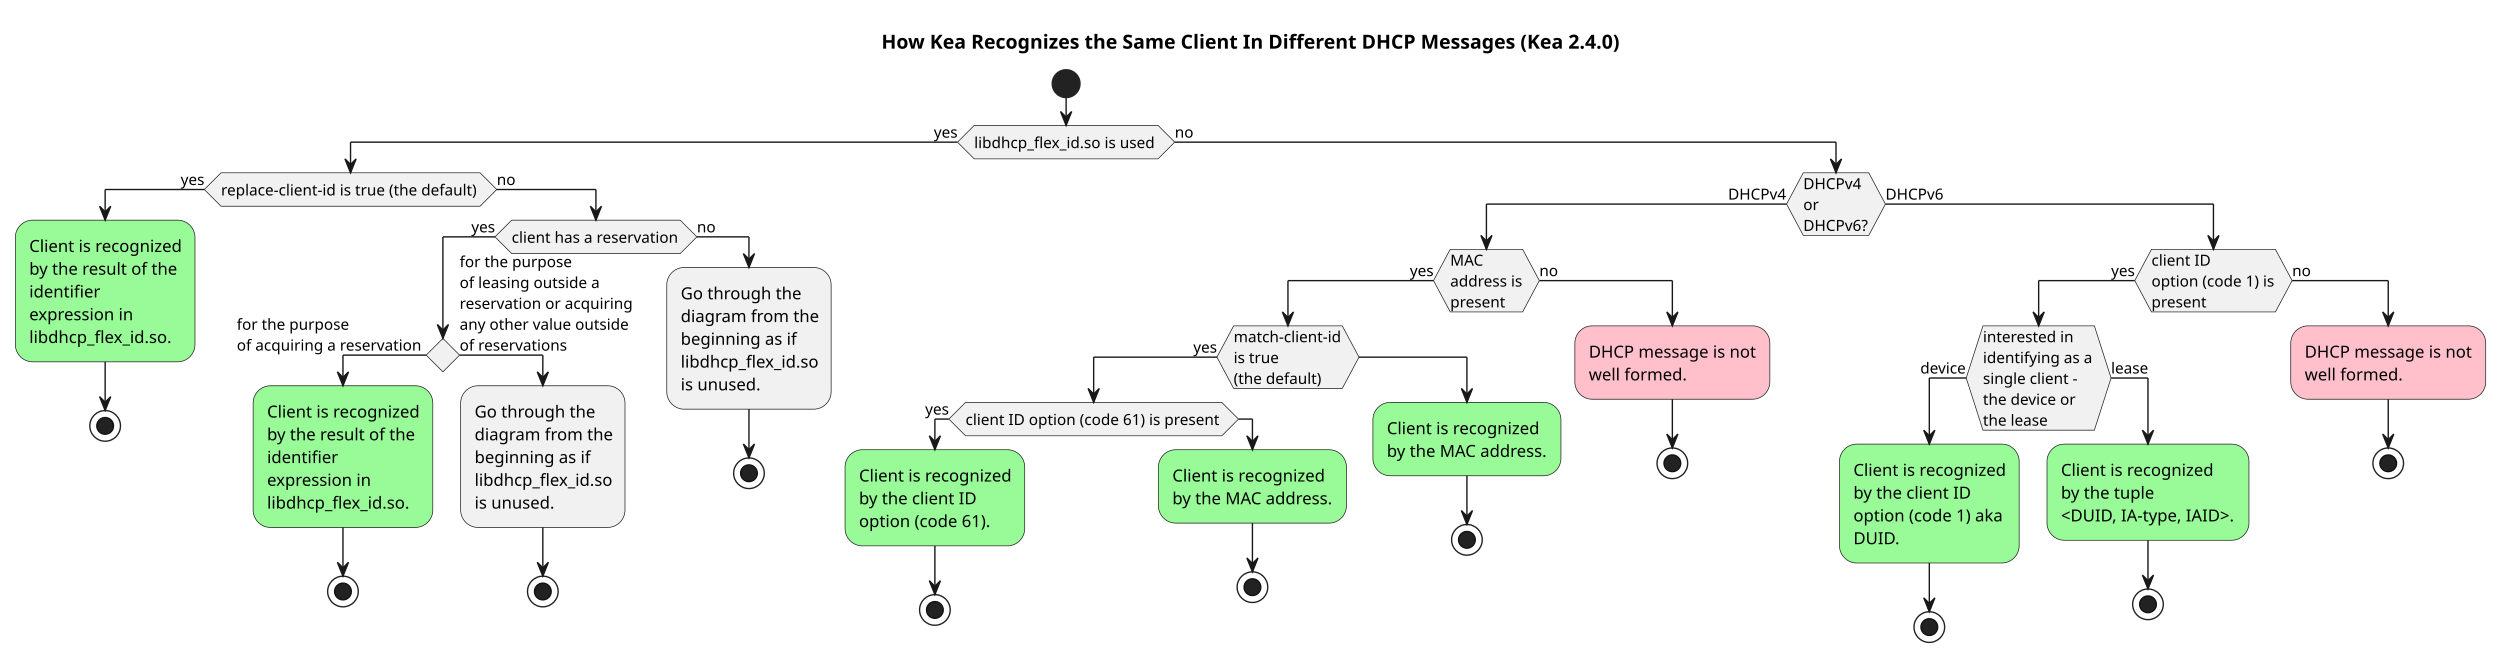
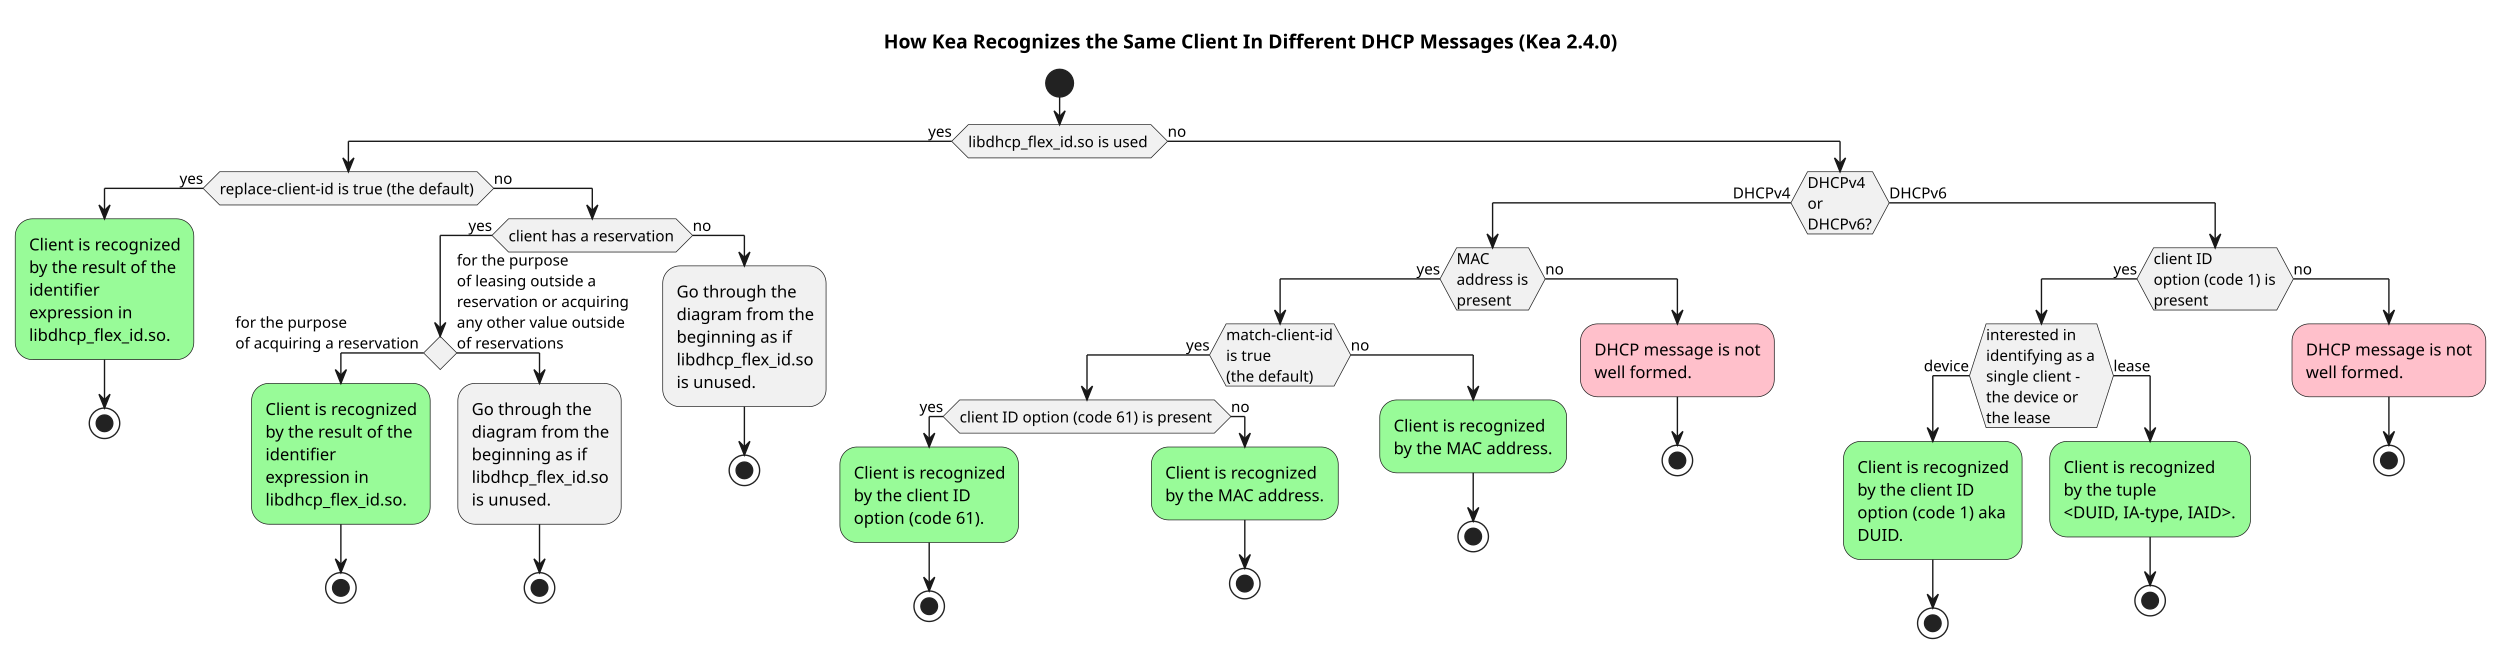
- <svg xmlns="http://www.w3.org/2000/svg" contentStyleType="text/css" height="472px" preserveAspectRatio="none" style="width:1795px;height:472px;background:#FFFFFF;" version="1.1" viewBox="0 0 1795 472" width="1795px" zoomAndPan="magnify">
+ <svg xmlns="http://www.w3.org/2000/svg" contentStyleType="text/css" height="472px" preserveAspectRatio="none" style="width:1806px;height:472px;background:#FFFFFF;" version="1.1" viewBox="0 0 1806 472" width="1806px" zoomAndPan="magnify">
  <defs />
  <g>
-     <text fill="#000000" font-family="sans-serif" font-size="14" font-weight="bold" lengthAdjust="spacing" textLength="527" x="632.875" y="34.966">How Kea Recognizes the Same Client In Different DHCP Messages (Kea 2.4.0)</text>
+     <text fill="#000000" font-family="sans-serif" font-size="14" font-weight="bold" lengthAdjust="spacing" textLength="527" x="638.375" y="34.966">How Kea Recognizes the Same Client In Different DHCP Messages (Kea 2.4.0)</text>
    <ellipse cx="765.469" cy="60.068" fill="#222222" rx="10" ry="10" style="stroke:#222222;stroke-width:1.0;" />
    <polygon fill="#F1F1F1" points="699.469,90.068,831.469,90.068,843.469,102.068,831.469,114.068,699.469,114.068,687.469,102.068,699.469,90.068" style="stroke:#181818;stroke-width:0.5;" />
    <text fill="#000000" font-family="sans-serif" font-size="11" lengthAdjust="spacing" textLength="132" x="699.469" y="106.336">libdhcp_flex_id.so is used</text>
    <text fill="#000000" font-family="sans-serif" font-size="11" lengthAdjust="spacing" textLength="17" x="670.469" y="98.845">yes</text>
    <text fill="#000000" font-family="sans-serif" font-size="11" lengthAdjust="spacing" textLength="14" x="843.469" y="98.845">no</text>
    <polygon fill="#F1F1F1" points="158.688,124.068,344.688,124.068,356.688,136.068,344.688,148.068,158.688,148.068,146.688,136.068,158.688,124.068" style="stroke:#181818;stroke-width:0.5;" />
    <text fill="#000000" font-family="sans-serif" font-size="11" lengthAdjust="spacing" textLength="186" x="158.688" y="140.336">replace-client-id is true (the default)</text>
    <text fill="#000000" font-family="sans-serif" font-size="11" lengthAdjust="spacing" textLength="17" x="129.688" y="132.845">yes</text>
    <text fill="#000000" font-family="sans-serif" font-size="11" lengthAdjust="spacing" textLength="14" x="356.688" y="132.845">no</text>
    <rect fill="#98FB98" height="101.721" rx="12.5" ry="12.5" style="stroke:#181818;stroke-width:0.5;" width="129" x="11" y="158.068" />
    <text fill="#000000" font-family="sans-serif" font-size="12" lengthAdjust="spacing" textLength="109" x="21" y="180.896">Client is recognized</text>
    <text fill="#000000" font-family="sans-serif" font-size="12" lengthAdjust="spacing" textLength="104" x="21" y="197.24">by the result of the</text>
    <text fill="#000000" font-family="sans-serif" font-size="12" lengthAdjust="spacing" textLength="50" x="21" y="213.584">identifier</text>
    <text fill="#000000" font-family="sans-serif" font-size="12" lengthAdjust="spacing" textLength="74" x="21" y="229.928">expression in</text>
    <text fill="#000000" font-family="sans-serif" font-size="12" lengthAdjust="spacing" textLength="99" x="21" y="246.273">libdhcp_flex_id.so.</text>
    <ellipse cx="75.5" cy="305.788" fill="none" rx="11" ry="11" style="stroke:#222222;stroke-width:1.0;" />
-     <ellipse cx="75.5" cy="305.788" fill="#222222" rx="6" ry="6" style="stroke:#111111;stroke-width:1.0;" />
+     <ellipse cx="75.5" cy="305.788" fill="#222222" rx="6" ry="6" style="stroke:#222222;stroke-width:1.0;" />
    <polygon fill="#F1F1F1" points="367.375,158.068,488.375,158.068,500.375,170.068,488.375,182.068,367.375,182.068,355.375,170.068,367.375,158.068" style="stroke:#181818;stroke-width:0.5;" />
    <text fill="#000000" font-family="sans-serif" font-size="11" lengthAdjust="spacing" textLength="121" x="367.375" y="174.336">client has a reservation</text>
    <text fill="#000000" font-family="sans-serif" font-size="11" lengthAdjust="spacing" textLength="17" x="338.375" y="166.845">yes</text>
    <text fill="#000000" font-family="sans-serif" font-size="11" lengthAdjust="spacing" textLength="14" x="500.375" y="166.845">no</text>
    <polygon fill="#F1F1F1" points="318,242.977,318,242.977,330,254.977,318,266.977,318,266.977,306,254.977,318,242.977" style="stroke:#181818;stroke-width:0.5;" />
    <text fill="#000000" font-family="sans-serif" font-size="11" lengthAdjust="spacing" textLength="83" x="170" y="236.773">for the purpose</text>
    <text fill="#000000" font-family="sans-serif" font-size="11" lengthAdjust="spacing" textLength="136" x="170" y="251.754">of acquiring a reservation</text>
    <text fill="#000000" font-family="sans-serif" font-size="11" lengthAdjust="spacing" textLength="83" x="330" y="191.827">for the purpose</text>
    <text fill="#000000" font-family="sans-serif" font-size="11" lengthAdjust="spacing" textLength="102" x="330" y="206.809">of leasing outside a</text>
    <text fill="#000000" font-family="sans-serif" font-size="11" lengthAdjust="spacing" textLength="128" x="330" y="221.791">reservation or acquiring</text>
    <text fill="#000000" font-family="sans-serif" font-size="11" lengthAdjust="spacing" textLength="124" x="330" y="236.773">any other value outside</text>
    <text fill="#000000" font-family="sans-serif" font-size="11" lengthAdjust="spacing" textLength="79" x="330" y="251.754">of reservations</text>
    <rect fill="#98FB98" height="101.721" rx="12.5" ry="12.5" style="stroke:#181818;stroke-width:0.5;" width="129" x="181.75" y="276.977" />
    <text fill="#000000" font-family="sans-serif" font-size="12" lengthAdjust="spacing" textLength="109" x="191.75" y="299.805">Client is recognized</text>
    <text fill="#000000" font-family="sans-serif" font-size="12" lengthAdjust="spacing" textLength="104" x="191.75" y="316.15">by the result of the</text>
    <text fill="#000000" font-family="sans-serif" font-size="12" lengthAdjust="spacing" textLength="50" x="191.75" y="332.494">identifier</text>
    <text fill="#000000" font-family="sans-serif" font-size="12" lengthAdjust="spacing" textLength="74" x="191.75" y="348.838">expression in</text>
    <text fill="#000000" font-family="sans-serif" font-size="12" lengthAdjust="spacing" textLength="99" x="191.75" y="365.182">libdhcp_flex_id.so.</text>
    <ellipse cx="246.25" cy="424.698" fill="none" rx="11" ry="11" style="stroke:#222222;stroke-width:1.0;" />
-     <ellipse cx="246.25" cy="424.698" fill="#222222" rx="6" ry="6" style="stroke:#111111;stroke-width:1.0;" />
+     <ellipse cx="246.25" cy="424.698" fill="#222222" rx="6" ry="6" style="stroke:#222222;stroke-width:1.0;" />
    <rect fill="#F1F1F1" height="101.721" rx="12.5" ry="12.5" style="stroke:#181818;stroke-width:0.5;" width="118" x="330.75" y="276.977" />
    <text fill="#000000" font-family="sans-serif" font-size="12" lengthAdjust="spacing" textLength="84" x="340.75" y="299.805">Go through the</text>
    <text fill="#000000" font-family="sans-serif" font-size="12" lengthAdjust="spacing" textLength="98" x="340.75" y="316.15">diagram from the</text>
    <text fill="#000000" font-family="sans-serif" font-size="12" lengthAdjust="spacing" textLength="81" x="340.75" y="332.494">beginning as if</text>
    <text fill="#000000" font-family="sans-serif" font-size="12" lengthAdjust="spacing" textLength="96" x="340.75" y="348.838">libdhcp_flex_id.so</text>
    <text fill="#000000" font-family="sans-serif" font-size="12" lengthAdjust="spacing" textLength="56" x="340.75" y="365.182">is unused.</text>
    <ellipse cx="389.75" cy="424.698" fill="none" rx="11" ry="11" style="stroke:#222222;stroke-width:1.0;" />
-     <ellipse cx="389.75" cy="424.698" fill="#222222" rx="6" ry="6" style="stroke:#111111;stroke-width:1.0;" />
+     <ellipse cx="389.75" cy="424.698" fill="#222222" rx="6" ry="6" style="stroke:#222222;stroke-width:1.0;" />
    <rect fill="#F1F1F1" height="101.721" rx="12.5" ry="12.5" style="stroke:#181818;stroke-width:0.5;" width="118" x="478.75" y="192.068" />
    <text fill="#000000" font-family="sans-serif" font-size="12" lengthAdjust="spacing" textLength="84" x="488.75" y="214.896">Go through the</text>
    <text fill="#000000" font-family="sans-serif" font-size="12" lengthAdjust="spacing" textLength="98" x="488.75" y="231.24">diagram from the</text>
    <text fill="#000000" font-family="sans-serif" font-size="12" lengthAdjust="spacing" textLength="81" x="488.75" y="247.584">beginning as if</text>
    <text fill="#000000" font-family="sans-serif" font-size="12" lengthAdjust="spacing" textLength="96" x="488.75" y="263.928">libdhcp_flex_id.so</text>
    <text fill="#000000" font-family="sans-serif" font-size="12" lengthAdjust="spacing" textLength="56" x="488.75" y="280.272">is unused.</text>
    <ellipse cx="537.75" cy="339.788" fill="none" rx="11" ry="11" style="stroke:#222222;stroke-width:1.0;" />
-     <ellipse cx="537.75" cy="339.788" fill="#222222" rx="6" ry="6" style="stroke:#111111;stroke-width:1.0;" />
-     <polygon fill="#F1F1F1" points="1294.75,124.068,1341.75,124.068,1353.75,146.541,1341.75,169.014,1294.75,169.014,1282.75,146.541,1294.75,124.068" style="stroke:#181818;stroke-width:0.5;" />
-     <text fill="#000000" font-family="sans-serif" font-size="11" lengthAdjust="spacing" textLength="42" x="1294.75" y="135.827">DHCPv4</text>
-     <text fill="#000000" font-family="sans-serif" font-size="11" lengthAdjust="spacing" textLength="12" x="1294.75" y="150.809">or</text>
-     <text fill="#000000" font-family="sans-serif" font-size="11" lengthAdjust="spacing" textLength="47" x="1294.75" y="165.791">DHCPv6?</text>
-     <text fill="#000000" font-family="sans-serif" font-size="11" lengthAdjust="spacing" textLength="42" x="1240.75" y="143.318">DHCPv4</text>
-     <text fill="#000000" font-family="sans-serif" font-size="11" lengthAdjust="spacing" textLength="42" x="1353.75" y="143.318">DHCPv6</text>
-     <polygon fill="#F1F1F1" points="1041.25,179.014,1093.25,179.014,1105.25,201.486,1093.25,223.959,1041.25,223.959,1029.25,201.486,1041.25,179.014" style="stroke:#181818;stroke-width:0.5;" />
-     <text fill="#000000" font-family="sans-serif" font-size="11" lengthAdjust="spacing" textLength="24" x="1041.25" y="190.773">MAC</text>
-     <text fill="#000000" font-family="sans-serif" font-size="11" lengthAdjust="spacing" textLength="52" x="1041.25" y="205.754">address is</text>
-     <text fill="#000000" font-family="sans-serif" font-size="11" lengthAdjust="spacing" textLength="40" x="1041.25" y="220.736">present</text>
-     <text fill="#000000" font-family="sans-serif" font-size="11" lengthAdjust="spacing" textLength="17" x="1012.25" y="198.263">yes</text>
-     <text fill="#000000" font-family="sans-serif" font-size="11" lengthAdjust="spacing" textLength="14" x="1105.25" y="198.263">no</text>
+     <ellipse cx="537.75" cy="339.788" fill="#222222" rx="6" ry="6" style="stroke:#222222;stroke-width:1.0;" />
+     <polygon fill="#F1F1F1" points="1305.75,124.068,1352.75,124.068,1364.75,146.541,1352.75,169.014,1305.75,169.014,1293.75,146.541,1305.75,124.068" style="stroke:#181818;stroke-width:0.5;" />
+     <text fill="#000000" font-family="sans-serif" font-size="11" lengthAdjust="spacing" textLength="42" x="1305.75" y="135.827">DHCPv4</text>
+     <text fill="#000000" font-family="sans-serif" font-size="11" lengthAdjust="spacing" textLength="12" x="1305.75" y="150.809">or</text>
+     <text fill="#000000" font-family="sans-serif" font-size="11" lengthAdjust="spacing" textLength="47" x="1305.75" y="165.791">DHCPv6?</text>
+     <text fill="#000000" font-family="sans-serif" font-size="11" lengthAdjust="spacing" textLength="42" x="1251.75" y="143.318">DHCPv4</text>
+     <text fill="#000000" font-family="sans-serif" font-size="11" lengthAdjust="spacing" textLength="42" x="1364.75" y="143.318">DHCPv6</text>
+     <polygon fill="#F1F1F1" points="1052.25,179.014,1104.25,179.014,1116.25,201.486,1104.25,223.959,1052.25,223.959,1040.25,201.486,1052.25,179.014" style="stroke:#181818;stroke-width:0.5;" />
+     <text fill="#000000" font-family="sans-serif" font-size="11" lengthAdjust="spacing" textLength="24" x="1052.25" y="190.773">MAC</text>
+     <text fill="#000000" font-family="sans-serif" font-size="11" lengthAdjust="spacing" textLength="52" x="1052.25" y="205.754">address is</text>
+     <text fill="#000000" font-family="sans-serif" font-size="11" lengthAdjust="spacing" textLength="40" x="1052.25" y="220.736">present</text>
+     <text fill="#000000" font-family="sans-serif" font-size="11" lengthAdjust="spacing" textLength="17" x="1023.25" y="198.263">yes</text>
+     <text fill="#000000" font-family="sans-serif" font-size="11" lengthAdjust="spacing" textLength="14" x="1116.25" y="198.263">no</text>
    <polygon fill="#F1F1F1" points="885.75,233.959,963.75,233.959,975.75,256.432,963.75,278.905,885.75,278.905,873.75,256.432,885.75,233.959" style="stroke:#181818;stroke-width:0.5;" />
    <text fill="#000000" font-family="sans-serif" font-size="11" lengthAdjust="spacing" textLength="78" x="885.75" y="245.718">match-client-id</text>
    <text fill="#000000" font-family="sans-serif" font-size="11" lengthAdjust="spacing" textLength="33" x="885.75" y="260.7">is true</text>
    <text fill="#000000" font-family="sans-serif" font-size="11" lengthAdjust="spacing" textLength="63" x="885.75" y="275.682">(the default)</text>
    <text fill="#000000" font-family="sans-serif" font-size="11" lengthAdjust="spacing" textLength="17" x="856.75" y="253.209">yes</text>
+     <text fill="#000000" font-family="sans-serif" font-size="11" lengthAdjust="spacing" textLength="14" x="975.75" y="253.209">no</text>
    <polygon fill="#F1F1F1" points="693.25,288.905,877.25,288.905,889.25,300.905,877.25,312.905,693.25,312.905,681.25,300.905,693.25,288.905" style="stroke:#181818;stroke-width:0.5;" />
    <text fill="#000000" font-family="sans-serif" font-size="11" lengthAdjust="spacing" textLength="184" x="693.25" y="305.173">client ID option (code 61) is present</text>
    <text fill="#000000" font-family="sans-serif" font-size="11" lengthAdjust="spacing" textLength="17" x="664.25" y="297.682">yes</text>
+     <text fill="#000000" font-family="sans-serif" font-size="11" lengthAdjust="spacing" textLength="14" x="889.25" y="297.682">no</text>
    <rect fill="#98FB98" height="69.032" rx="12.5" ry="12.5" style="stroke:#181818;stroke-width:0.5;" width="129" x="606.75" y="322.905" />
    <text fill="#000000" font-family="sans-serif" font-size="12" lengthAdjust="spacing" textLength="109" x="616.75" y="345.733">Client is recognized</text>
    <text fill="#000000" font-family="sans-serif" font-size="12" lengthAdjust="spacing" textLength="83" x="616.75" y="362.077">by the client ID</text>
    <text fill="#000000" font-family="sans-serif" font-size="12" lengthAdjust="spacing" textLength="93" x="616.75" y="378.421">option (code 61).</text>
    <ellipse cx="671.25" cy="437.937" fill="none" rx="11" ry="11" style="stroke:#222222;stroke-width:1.0;" />
-     <ellipse cx="671.25" cy="437.937" fill="#222222" rx="6" ry="6" style="stroke:#111111;stroke-width:1.0;" />
+     <ellipse cx="671.25" cy="437.937" fill="#222222" rx="6" ry="6" style="stroke:#222222;stroke-width:1.0;" />
    <rect fill="#98FB98" height="52.688" rx="12.5" ry="12.5" style="stroke:#181818;stroke-width:0.5;" width="135" x="831.75" y="322.905" />
    <text fill="#000000" font-family="sans-serif" font-size="12" lengthAdjust="spacing" textLength="109" x="841.75" y="345.733">Client is recognized</text>
    <text fill="#000000" font-family="sans-serif" font-size="12" lengthAdjust="spacing" textLength="115" x="841.75" y="362.077">by the MAC address.</text>
    <ellipse cx="899.25" cy="421.593" fill="none" rx="11" ry="11" style="stroke:#222222;stroke-width:1.0;" />
-     <ellipse cx="899.25" cy="421.593" fill="#222222" rx="6" ry="6" style="stroke:#111111;stroke-width:1.0;" />
-     <rect fill="#98FB98" height="52.688" rx="12.5" ry="12.5" style="stroke:#181818;stroke-width:0.5;" width="135" x="985.75" y="288.905" />
-     <text fill="#000000" font-family="sans-serif" font-size="12" lengthAdjust="spacing" textLength="109" x="995.75" y="311.733">Client is recognized</text>
-     <text fill="#000000" font-family="sans-serif" font-size="12" lengthAdjust="spacing" textLength="115" x="995.75" y="328.077">by the MAC address.</text>
-     <ellipse cx="1053.25" cy="387.593" fill="none" rx="11" ry="11" style="stroke:#222222;stroke-width:1.0;" />
-     <ellipse cx="1053.25" cy="387.593" fill="#222222" rx="6" ry="6" style="stroke:#111111;stroke-width:1.0;" />
-     <rect fill="#FFC0CB" height="52.688" rx="12.5" ry="12.5" style="stroke:#181818;stroke-width:0.5;" width="140" x="1130.75" y="233.959" />
-     <text fill="#000000" font-family="sans-serif" font-size="12" lengthAdjust="spacing" textLength="120" x="1140.75" y="256.787">DHCP message is not</text>
-     <text fill="#000000" font-family="sans-serif" font-size="12" lengthAdjust="spacing" textLength="69" x="1140.75" y="273.131">well formed.</text>
-     <ellipse cx="1200.75" cy="332.647" fill="none" rx="11" ry="11" style="stroke:#222222;stroke-width:1.0;" />
-     <ellipse cx="1200.75" cy="332.647" fill="#222222" rx="6" ry="6" style="stroke:#111111;stroke-width:1.0;" />
-     <polygon fill="#F1F1F1" points="1544.75,179.014,1633.75,179.014,1645.75,201.486,1633.75,223.959,1544.75,223.959,1532.75,201.486,1544.75,179.014" style="stroke:#181818;stroke-width:0.5;" />
-     <text fill="#000000" font-family="sans-serif" font-size="11" lengthAdjust="spacing" textLength="43" x="1544.75" y="190.773">client ID</text>
-     <text fill="#000000" font-family="sans-serif" font-size="11" lengthAdjust="spacing" textLength="89" x="1544.75" y="205.754">option (code 1) is</text>
-     <text fill="#000000" font-family="sans-serif" font-size="11" lengthAdjust="spacing" textLength="40" x="1544.75" y="220.736">present</text>
-     <text fill="#000000" font-family="sans-serif" font-size="11" lengthAdjust="spacing" textLength="17" x="1515.75" y="198.263">yes</text>
-     <text fill="#000000" font-family="sans-serif" font-size="11" lengthAdjust="spacing" textLength="14" x="1645.75" y="198.263">no</text>
-     <polygon fill="#F1F1F1" points="1423.75,233.959,1503.75,233.959,1515.75,271.414,1503.75,308.869,1423.75,308.869,1411.75,271.414,1423.75,233.959" style="stroke:#181818;stroke-width:0.5;" />
-     <text fill="#000000" font-family="sans-serif" font-size="11" lengthAdjust="spacing" textLength="66" x="1423.75" y="245.718">interested in</text>
-     <text fill="#000000" font-family="sans-serif" font-size="11" lengthAdjust="spacing" textLength="80" x="1423.75" y="260.7">identifying as a</text>
-     <text fill="#000000" font-family="sans-serif" font-size="11" lengthAdjust="spacing" textLength="69" x="1423.75" y="275.682">single client -</text>
-     <text fill="#000000" font-family="sans-serif" font-size="11" lengthAdjust="spacing" textLength="68" x="1423.75" y="290.664">the device or</text>
-     <text fill="#000000" font-family="sans-serif" font-size="11" lengthAdjust="spacing" textLength="46" x="1423.75" y="305.646">the lease</text>
-     <text fill="#000000" font-family="sans-serif" font-size="11" lengthAdjust="spacing" textLength="33" x="1378.75" y="268.191">device</text>
-     <text fill="#000000" font-family="sans-serif" font-size="11" lengthAdjust="spacing" textLength="26" x="1515.75" y="268.191">lease</text>
-     <rect fill="#98FB98" height="85.376" rx="12.5" ry="12.5" style="stroke:#181818;stroke-width:0.5;" width="129" x="1320.75" y="318.869" />
-     <text fill="#000000" font-family="sans-serif" font-size="12" lengthAdjust="spacing" textLength="109" x="1330.75" y="341.697">Client is recognized</text>
-     <text fill="#000000" font-family="sans-serif" font-size="12" lengthAdjust="spacing" textLength="83" x="1330.75" y="358.041">by the client ID</text>
-     <text fill="#000000" font-family="sans-serif" font-size="12" lengthAdjust="spacing" textLength="106" x="1330.75" y="374.385">option (code 1) aka</text>
-     <text fill="#000000" font-family="sans-serif" font-size="12" lengthAdjust="spacing" textLength="34" x="1330.75" y="390.729">DUID.</text>
-     <ellipse cx="1385.25" cy="450.245" fill="none" rx="11" ry="11" style="stroke:#222222;stroke-width:1.0;" />
-     <ellipse cx="1385.25" cy="450.245" fill="#222222" rx="6" ry="6" style="stroke:#111111;stroke-width:1.0;" />
-     <rect fill="#98FB98" height="69.032" rx="12.5" ry="12.5" style="stroke:#181818;stroke-width:0.5;" width="145" x="1469.75" y="318.869" />
-     <text fill="#000000" font-family="sans-serif" font-size="12" lengthAdjust="spacing" textLength="109" x="1479.75" y="341.697">Client is recognized</text>
-     <text fill="#000000" font-family="sans-serif" font-size="12" lengthAdjust="spacing" textLength="65" x="1479.75" y="358.041">by the tuple</text>
-     <text fill="#000000" font-family="sans-serif" font-size="12" lengthAdjust="spacing" textLength="125" x="1479.75" y="374.385">&lt;DUID, IA-type, IAID&gt;.</text>
-     <ellipse cx="1542.25" cy="433.901" fill="none" rx="11" ry="11" style="stroke:#222222;stroke-width:1.0;" />
-     <ellipse cx="1542.25" cy="433.901" fill="#222222" rx="6" ry="6" style="stroke:#111111;stroke-width:1.0;" />
-     <rect fill="#FFC0CB" height="52.688" rx="12.5" ry="12.5" style="stroke:#181818;stroke-width:0.5;" width="140" x="1644.75" y="233.959" />
-     <text fill="#000000" font-family="sans-serif" font-size="12" lengthAdjust="spacing" textLength="120" x="1654.75" y="256.787">DHCP message is not</text>
-     <text fill="#000000" font-family="sans-serif" font-size="12" lengthAdjust="spacing" textLength="69" x="1654.75" y="273.131">well formed.</text>
-     <ellipse cx="1714.75" cy="332.647" fill="none" rx="11" ry="11" style="stroke:#222222;stroke-width:1.0;" />
-     <ellipse cx="1714.75" cy="332.647" fill="#222222" rx="6" ry="6" style="stroke:#111111;stroke-width:1.0;" />
+     <ellipse cx="899.25" cy="421.593" fill="#222222" rx="6" ry="6" style="stroke:#222222;stroke-width:1.0;" />
+     <rect fill="#98FB98" height="52.688" rx="12.5" ry="12.5" style="stroke:#181818;stroke-width:0.5;" width="135" x="996.75" y="288.905" />
+     <text fill="#000000" font-family="sans-serif" font-size="12" lengthAdjust="spacing" textLength="109" x="1006.75" y="311.733">Client is recognized</text>
+     <text fill="#000000" font-family="sans-serif" font-size="12" lengthAdjust="spacing" textLength="115" x="1006.75" y="328.077">by the MAC address.</text>
+     <ellipse cx="1064.25" cy="387.593" fill="none" rx="11" ry="11" style="stroke:#222222;stroke-width:1.0;" />
+     <ellipse cx="1064.25" cy="387.593" fill="#222222" rx="6" ry="6" style="stroke:#222222;stroke-width:1.0;" />
+     <rect fill="#FFC0CB" height="52.688" rx="12.5" ry="12.5" style="stroke:#181818;stroke-width:0.5;" width="140" x="1141.75" y="233.959" />
+     <text fill="#000000" font-family="sans-serif" font-size="12" lengthAdjust="spacing" textLength="120" x="1151.75" y="256.787">DHCP message is not</text>
+     <text fill="#000000" font-family="sans-serif" font-size="12" lengthAdjust="spacing" textLength="69" x="1151.75" y="273.131">well formed.</text>
+     <ellipse cx="1211.75" cy="332.647" fill="none" rx="11" ry="11" style="stroke:#222222;stroke-width:1.0;" />
+     <ellipse cx="1211.75" cy="332.647" fill="#222222" rx="6" ry="6" style="stroke:#222222;stroke-width:1.0;" />
+     <polygon fill="#F1F1F1" points="1555.75,179.014,1644.75,179.014,1656.75,201.486,1644.75,223.959,1555.75,223.959,1543.75,201.486,1555.75,179.014" style="stroke:#181818;stroke-width:0.5;" />
+     <text fill="#000000" font-family="sans-serif" font-size="11" lengthAdjust="spacing" textLength="43" x="1555.75" y="190.773">client ID</text>
+     <text fill="#000000" font-family="sans-serif" font-size="11" lengthAdjust="spacing" textLength="89" x="1555.75" y="205.754">option (code 1) is</text>
+     <text fill="#000000" font-family="sans-serif" font-size="11" lengthAdjust="spacing" textLength="40" x="1555.75" y="220.736">present</text>
+     <text fill="#000000" font-family="sans-serif" font-size="11" lengthAdjust="spacing" textLength="17" x="1526.75" y="198.263">yes</text>
+     <text fill="#000000" font-family="sans-serif" font-size="11" lengthAdjust="spacing" textLength="14" x="1656.75" y="198.263">no</text>
+     <polygon fill="#F1F1F1" points="1434.75,233.959,1514.75,233.959,1526.75,271.414,1514.75,308.869,1434.75,308.869,1422.75,271.414,1434.75,233.959" style="stroke:#181818;stroke-width:0.5;" />
+     <text fill="#000000" font-family="sans-serif" font-size="11" lengthAdjust="spacing" textLength="66" x="1434.75" y="245.718">interested in</text>
+     <text fill="#000000" font-family="sans-serif" font-size="11" lengthAdjust="spacing" textLength="80" x="1434.75" y="260.7">identifying as a</text>
+     <text fill="#000000" font-family="sans-serif" font-size="11" lengthAdjust="spacing" textLength="69" x="1434.75" y="275.682">single client -</text>
+     <text fill="#000000" font-family="sans-serif" font-size="11" lengthAdjust="spacing" textLength="68" x="1434.75" y="290.664">the device or</text>
+     <text fill="#000000" font-family="sans-serif" font-size="11" lengthAdjust="spacing" textLength="46" x="1434.75" y="305.646">the lease</text>
+     <text fill="#000000" font-family="sans-serif" font-size="11" lengthAdjust="spacing" textLength="33" x="1389.75" y="268.191">device</text>
+     <text fill="#000000" font-family="sans-serif" font-size="11" lengthAdjust="spacing" textLength="26" x="1526.75" y="268.191">lease</text>
+     <rect fill="#98FB98" height="85.376" rx="12.5" ry="12.5" style="stroke:#181818;stroke-width:0.5;" width="129" x="1331.75" y="318.869" />
+     <text fill="#000000" font-family="sans-serif" font-size="12" lengthAdjust="spacing" textLength="109" x="1341.75" y="341.697">Client is recognized</text>
+     <text fill="#000000" font-family="sans-serif" font-size="12" lengthAdjust="spacing" textLength="83" x="1341.75" y="358.041">by the client ID</text>
+     <text fill="#000000" font-family="sans-serif" font-size="12" lengthAdjust="spacing" textLength="106" x="1341.75" y="374.385">option (code 1) aka</text>
+     <text fill="#000000" font-family="sans-serif" font-size="12" lengthAdjust="spacing" textLength="34" x="1341.75" y="390.729">DUID.</text>
+     <ellipse cx="1396.25" cy="450.245" fill="none" rx="11" ry="11" style="stroke:#222222;stroke-width:1.0;" />
+     <ellipse cx="1396.25" cy="450.245" fill="#222222" rx="6" ry="6" style="stroke:#222222;stroke-width:1.0;" />
+     <rect fill="#98FB98" height="69.032" rx="12.5" ry="12.5" style="stroke:#181818;stroke-width:0.5;" width="145" x="1480.75" y="318.869" />
+     <text fill="#000000" font-family="sans-serif" font-size="12" lengthAdjust="spacing" textLength="109" x="1490.75" y="341.697">Client is recognized</text>
+     <text fill="#000000" font-family="sans-serif" font-size="12" lengthAdjust="spacing" textLength="65" x="1490.75" y="358.041">by the tuple</text>
+     <text fill="#000000" font-family="sans-serif" font-size="12" lengthAdjust="spacing" textLength="125" x="1490.75" y="374.385">&lt;DUID, IA-type, IAID&gt;.</text>
+     <ellipse cx="1553.25" cy="433.901" fill="none" rx="11" ry="11" style="stroke:#222222;stroke-width:1.0;" />
+     <ellipse cx="1553.25" cy="433.901" fill="#222222" rx="6" ry="6" style="stroke:#222222;stroke-width:1.0;" />
+     <rect fill="#FFC0CB" height="52.688" rx="12.5" ry="12.5" style="stroke:#181818;stroke-width:0.5;" width="140" x="1655.75" y="233.959" />
+     <text fill="#000000" font-family="sans-serif" font-size="12" lengthAdjust="spacing" textLength="120" x="1665.75" y="256.787">DHCP message is not</text>
+     <text fill="#000000" font-family="sans-serif" font-size="12" lengthAdjust="spacing" textLength="69" x="1665.75" y="273.131">well formed.</text>
+     <ellipse cx="1725.75" cy="332.647" fill="none" rx="11" ry="11" style="stroke:#222222;stroke-width:1.0;" />
+     <ellipse cx="1725.75" cy="332.647" fill="#222222" rx="6" ry="6" style="stroke:#222222;stroke-width:1.0;" />
    <line style="stroke:#181818;stroke-width:1.0;" x1="75.5" x2="75.5" y1="259.788" y2="294.788" />
    <polygon fill="#181818" points="71.5,284.788,75.5,294.788,79.5,284.788,75.5,288.788" style="stroke:#181818;stroke-width:1.0;" />
    <line style="stroke:#181818;stroke-width:1.0;" x1="246.25" x2="246.25" y1="378.698" y2="413.698" />
    <polygon fill="#181818" points="242.25,403.698,246.25,413.698,250.25,403.698,246.25,407.698" style="stroke:#181818;stroke-width:1.0;" />
    <line style="stroke:#181818;stroke-width:1.0;" x1="389.75" x2="389.75" y1="378.698" y2="413.698" />
    <polygon fill="#181818" points="385.75,403.698,389.75,413.698,393.75,403.698,389.75,407.698" style="stroke:#181818;stroke-width:1.0;" />
    <line style="stroke:#181818;stroke-width:1.0;" x1="306" x2="246.25" y1="254.977" y2="254.977" />
    <line style="stroke:#181818;stroke-width:1.0;" x1="246.25" x2="246.25" y1="254.977" y2="276.977" />
    <polygon fill="#181818" points="242.25,266.977,246.25,276.977,250.25,266.977,246.25,270.977" style="stroke:#181818;stroke-width:1.0;" />
    <line style="stroke:#181818;stroke-width:1.0;" x1="330" x2="389.75" y1="254.977" y2="254.977" />
    <line style="stroke:#181818;stroke-width:1.0;" x1="389.75" x2="389.75" y1="254.977" y2="276.977" />
    <polygon fill="#181818" points="385.75,266.977,389.75,276.977,393.75,266.977,389.75,270.977" style="stroke:#181818;stroke-width:1.0;" />
    <line style="stroke:#181818;stroke-width:1.0;" x1="537.75" x2="537.75" y1="293.788" y2="328.788" />
    <polygon fill="#181818" points="533.75,318.788,537.75,328.788,541.75,318.788,537.75,322.788" style="stroke:#181818;stroke-width:1.0;" />
    <line style="stroke:#181818;stroke-width:1.0;" x1="355.375" x2="318" y1="170.068" y2="170.068" />
    <line style="stroke:#181818;stroke-width:1.0;" x1="318" x2="318" y1="170.068" y2="242.977" />
    <polygon fill="#181818" points="314,232.977,318,242.977,322,232.977,318,236.977" style="stroke:#181818;stroke-width:1.0;" />
    <line style="stroke:#181818;stroke-width:1.0;" x1="500.375" x2="537.75" y1="170.068" y2="170.068" />
    <line style="stroke:#181818;stroke-width:1.0;" x1="537.75" x2="537.75" y1="170.068" y2="192.068" />
    <polygon fill="#181818" points="533.75,182.068,537.75,192.068,541.75,182.068,537.75,186.068" style="stroke:#181818;stroke-width:1.0;" />
    <line style="stroke:#181818;stroke-width:1.0;" x1="146.688" x2="75.5" y1="136.068" y2="136.068" />
    <line style="stroke:#181818;stroke-width:1.0;" x1="75.5" x2="75.5" y1="136.068" y2="158.068" />
    <polygon fill="#181818" points="71.5,148.068,75.5,158.068,79.5,148.068,75.5,152.068" style="stroke:#181818;stroke-width:1.0;" />
    <line style="stroke:#181818;stroke-width:1.0;" x1="356.688" x2="427.875" y1="136.068" y2="136.068" />
    <line style="stroke:#181818;stroke-width:1.0;" x1="427.875" x2="427.875" y1="136.068" y2="158.068" />
    <polygon fill="#181818" points="423.875,148.068,427.875,158.068,431.875,148.068,427.875,152.068" style="stroke:#181818;stroke-width:1.0;" />
    <line style="stroke:#181818;stroke-width:1.0;" x1="671.25" x2="671.25" y1="391.937" y2="426.937" />
    <polygon fill="#181818" points="667.25,416.937,671.25,426.937,675.25,416.937,671.25,420.937" style="stroke:#181818;stroke-width:1.0;" />
    <line style="stroke:#181818;stroke-width:1.0;" x1="899.25" x2="899.25" y1="375.593" y2="410.593" />
    <polygon fill="#181818" points="895.25,400.593,899.25,410.593,903.25,400.593,899.25,404.593" style="stroke:#181818;stroke-width:1.0;" />
    <line style="stroke:#181818;stroke-width:1.0;" x1="681.25" x2="671.25" y1="300.905" y2="300.905" />
    <line style="stroke:#181818;stroke-width:1.0;" x1="671.25" x2="671.25" y1="300.905" y2="322.905" />
    <polygon fill="#181818" points="667.25,312.905,671.25,322.905,675.25,312.905,671.25,316.905" style="stroke:#181818;stroke-width:1.0;" />
    <line style="stroke:#181818;stroke-width:1.0;" x1="889.25" x2="899.25" y1="300.905" y2="300.905" />
    <line style="stroke:#181818;stroke-width:1.0;" x1="899.25" x2="899.25" y1="300.905" y2="322.905" />
    <polygon fill="#181818" points="895.25,312.905,899.25,322.905,903.25,312.905,899.25,316.905" style="stroke:#181818;stroke-width:1.0;" />
-     <line style="stroke:#181818;stroke-width:1.0;" x1="1053.25" x2="1053.25" y1="341.593" y2="376.593" />
-     <polygon fill="#181818" points="1049.25,366.593,1053.25,376.593,1057.25,366.593,1053.25,370.593" style="stroke:#181818;stroke-width:1.0;" />
+     <line style="stroke:#181818;stroke-width:1.0;" x1="1064.25" x2="1064.25" y1="341.593" y2="376.593" />
+     <polygon fill="#181818" points="1060.25,366.593,1064.25,376.593,1068.25,366.593,1064.25,370.593" style="stroke:#181818;stroke-width:1.0;" />
    <line style="stroke:#181818;stroke-width:1.0;" x1="873.75" x2="785.25" y1="256.432" y2="256.432" />
    <line style="stroke:#181818;stroke-width:1.0;" x1="785.25" x2="785.25" y1="256.432" y2="288.905" />
    <polygon fill="#181818" points="781.25,278.905,785.25,288.905,789.25,278.905,785.25,282.905" style="stroke:#181818;stroke-width:1.0;" />
-     <line style="stroke:#181818;stroke-width:1.0;" x1="975.75" x2="1053.25" y1="256.432" y2="256.432" />
-     <line style="stroke:#181818;stroke-width:1.0;" x1="1053.25" x2="1053.25" y1="256.432" y2="288.905" />
-     <polygon fill="#181818" points="1049.25,278.905,1053.25,288.905,1057.25,278.905,1053.25,282.905" style="stroke:#181818;stroke-width:1.0;" />
-     <line style="stroke:#181818;stroke-width:1.0;" x1="1200.75" x2="1200.75" y1="286.647" y2="321.647" />
-     <polygon fill="#181818" points="1196.75,311.647,1200.75,321.647,1204.75,311.647,1200.75,315.647" style="stroke:#181818;stroke-width:1.0;" />
-     <line style="stroke:#181818;stroke-width:1.0;" x1="1029.25" x2="924.75" y1="201.486" y2="201.486" />
+     <line style="stroke:#181818;stroke-width:1.0;" x1="975.75" x2="1064.25" y1="256.432" y2="256.432" />
+     <line style="stroke:#181818;stroke-width:1.0;" x1="1064.25" x2="1064.25" y1="256.432" y2="288.905" />
+     <polygon fill="#181818" points="1060.25,278.905,1064.25,288.905,1068.25,278.905,1064.25,282.905" style="stroke:#181818;stroke-width:1.0;" />
+     <line style="stroke:#181818;stroke-width:1.0;" x1="1211.75" x2="1211.75" y1="286.647" y2="321.647" />
+     <polygon fill="#181818" points="1207.75,311.647,1211.75,321.647,1215.75,311.647,1211.75,315.647" style="stroke:#181818;stroke-width:1.0;" />
+     <line style="stroke:#181818;stroke-width:1.0;" x1="1040.25" x2="924.75" y1="201.486" y2="201.486" />
    <line style="stroke:#181818;stroke-width:1.0;" x1="924.75" x2="924.75" y1="201.486" y2="233.959" />
    <polygon fill="#181818" points="920.75,223.959,924.75,233.959,928.75,223.959,924.75,227.959" style="stroke:#181818;stroke-width:1.0;" />
-     <line style="stroke:#181818;stroke-width:1.0;" x1="1105.25" x2="1200.75" y1="201.486" y2="201.486" />
-     <line style="stroke:#181818;stroke-width:1.0;" x1="1200.75" x2="1200.75" y1="201.486" y2="233.959" />
-     <polygon fill="#181818" points="1196.75,223.959,1200.75,233.959,1204.75,223.959,1200.75,227.959" style="stroke:#181818;stroke-width:1.0;" />
-     <line style="stroke:#181818;stroke-width:1.0;" x1="1385.25" x2="1385.25" y1="404.245" y2="439.245" />
-     <polygon fill="#181818" points="1381.25,429.245,1385.25,439.245,1389.25,429.245,1385.25,433.245" style="stroke:#181818;stroke-width:1.0;" />
-     <line style="stroke:#181818;stroke-width:1.0;" x1="1542.25" x2="1542.25" y1="387.901" y2="422.901" />
-     <polygon fill="#181818" points="1538.25,412.901,1542.25,422.901,1546.25,412.901,1542.25,416.901" style="stroke:#181818;stroke-width:1.0;" />
-     <line style="stroke:#181818;stroke-width:1.0;" x1="1411.75" x2="1385.25" y1="271.414" y2="271.414" />
-     <line style="stroke:#181818;stroke-width:1.0;" x1="1385.25" x2="1385.25" y1="271.414" y2="318.869" />
-     <polygon fill="#181818" points="1381.25,308.869,1385.25,318.869,1389.25,308.869,1385.25,312.869" style="stroke:#181818;stroke-width:1.0;" />
-     <line style="stroke:#181818;stroke-width:1.0;" x1="1515.75" x2="1542.25" y1="271.414" y2="271.414" />
-     <line style="stroke:#181818;stroke-width:1.0;" x1="1542.25" x2="1542.25" y1="271.414" y2="318.869" />
-     <polygon fill="#181818" points="1538.25,308.869,1542.25,318.869,1546.25,308.869,1542.25,312.869" style="stroke:#181818;stroke-width:1.0;" />
-     <line style="stroke:#181818;stroke-width:1.0;" x1="1714.75" x2="1714.75" y1="286.647" y2="321.647" />
-     <polygon fill="#181818" points="1710.75,311.647,1714.75,321.647,1718.75,311.647,1714.75,315.647" style="stroke:#181818;stroke-width:1.0;" />
-     <line style="stroke:#181818;stroke-width:1.0;" x1="1532.75" x2="1463.75" y1="201.486" y2="201.486" />
-     <line style="stroke:#181818;stroke-width:1.0;" x1="1463.75" x2="1463.75" y1="201.486" y2="233.959" />
-     <polygon fill="#181818" points="1459.75,223.959,1463.75,233.959,1467.75,223.959,1463.75,227.959" style="stroke:#181818;stroke-width:1.0;" />
-     <line style="stroke:#181818;stroke-width:1.0;" x1="1645.75" x2="1714.75" y1="201.486" y2="201.486" />
-     <line style="stroke:#181818;stroke-width:1.0;" x1="1714.75" x2="1714.75" y1="201.486" y2="233.959" />
-     <polygon fill="#181818" points="1710.75,223.959,1714.75,233.959,1718.75,223.959,1714.75,227.959" style="stroke:#181818;stroke-width:1.0;" />
-     <line style="stroke:#181818;stroke-width:1.0;" x1="1282.75" x2="1067.25" y1="146.541" y2="146.541" />
-     <line style="stroke:#181818;stroke-width:1.0;" x1="1067.25" x2="1067.25" y1="146.541" y2="179.014" />
-     <polygon fill="#181818" points="1063.25,169.014,1067.25,179.014,1071.25,169.014,1067.25,173.014" style="stroke:#181818;stroke-width:1.0;" />
-     <line style="stroke:#181818;stroke-width:1.0;" x1="1353.75" x2="1589.25" y1="146.541" y2="146.541" />
-     <line style="stroke:#181818;stroke-width:1.0;" x1="1589.25" x2="1589.25" y1="146.541" y2="179.014" />
-     <polygon fill="#181818" points="1585.25,169.014,1589.25,179.014,1593.25,169.014,1589.25,173.014" style="stroke:#181818;stroke-width:1.0;" />
+     <line style="stroke:#181818;stroke-width:1.0;" x1="1116.25" x2="1211.75" y1="201.486" y2="201.486" />
+     <line style="stroke:#181818;stroke-width:1.0;" x1="1211.75" x2="1211.75" y1="201.486" y2="233.959" />
+     <polygon fill="#181818" points="1207.75,223.959,1211.75,233.959,1215.75,223.959,1211.75,227.959" style="stroke:#181818;stroke-width:1.0;" />
+     <line style="stroke:#181818;stroke-width:1.0;" x1="1396.25" x2="1396.25" y1="404.245" y2="439.245" />
+     <polygon fill="#181818" points="1392.25,429.245,1396.25,439.245,1400.25,429.245,1396.25,433.245" style="stroke:#181818;stroke-width:1.0;" />
+     <line style="stroke:#181818;stroke-width:1.0;" x1="1553.25" x2="1553.25" y1="387.901" y2="422.901" />
+     <polygon fill="#181818" points="1549.25,412.901,1553.25,422.901,1557.25,412.901,1553.25,416.901" style="stroke:#181818;stroke-width:1.0;" />
+     <line style="stroke:#181818;stroke-width:1.0;" x1="1422.75" x2="1396.25" y1="271.414" y2="271.414" />
+     <line style="stroke:#181818;stroke-width:1.0;" x1="1396.25" x2="1396.25" y1="271.414" y2="318.869" />
+     <polygon fill="#181818" points="1392.25,308.869,1396.25,318.869,1400.25,308.869,1396.25,312.869" style="stroke:#181818;stroke-width:1.0;" />
+     <line style="stroke:#181818;stroke-width:1.0;" x1="1526.75" x2="1553.25" y1="271.414" y2="271.414" />
+     <line style="stroke:#181818;stroke-width:1.0;" x1="1553.25" x2="1553.25" y1="271.414" y2="318.869" />
+     <polygon fill="#181818" points="1549.25,308.869,1553.25,318.869,1557.25,308.869,1553.25,312.869" style="stroke:#181818;stroke-width:1.0;" />
+     <line style="stroke:#181818;stroke-width:1.0;" x1="1725.75" x2="1725.75" y1="286.647" y2="321.647" />
+     <polygon fill="#181818" points="1721.75,311.647,1725.75,321.647,1729.75,311.647,1725.75,315.647" style="stroke:#181818;stroke-width:1.0;" />
+     <line style="stroke:#181818;stroke-width:1.0;" x1="1543.75" x2="1474.75" y1="201.486" y2="201.486" />
+     <line style="stroke:#181818;stroke-width:1.0;" x1="1474.75" x2="1474.75" y1="201.486" y2="233.959" />
+     <polygon fill="#181818" points="1470.75,223.959,1474.75,233.959,1478.75,223.959,1474.75,227.959" style="stroke:#181818;stroke-width:1.0;" />
+     <line style="stroke:#181818;stroke-width:1.0;" x1="1656.75" x2="1725.75" y1="201.486" y2="201.486" />
+     <line style="stroke:#181818;stroke-width:1.0;" x1="1725.75" x2="1725.75" y1="201.486" y2="233.959" />
+     <polygon fill="#181818" points="1721.75,223.959,1725.75,233.959,1729.75,223.959,1725.75,227.959" style="stroke:#181818;stroke-width:1.0;" />
+     <line style="stroke:#181818;stroke-width:1.0;" x1="1293.75" x2="1078.25" y1="146.541" y2="146.541" />
+     <line style="stroke:#181818;stroke-width:1.0;" x1="1078.25" x2="1078.25" y1="146.541" y2="179.014" />
+     <polygon fill="#181818" points="1074.25,169.014,1078.25,179.014,1082.25,169.014,1078.25,173.014" style="stroke:#181818;stroke-width:1.0;" />
+     <line style="stroke:#181818;stroke-width:1.0;" x1="1364.75" x2="1600.25" y1="146.541" y2="146.541" />
+     <line style="stroke:#181818;stroke-width:1.0;" x1="1600.25" x2="1600.25" y1="146.541" y2="179.014" />
+     <polygon fill="#181818" points="1596.25,169.014,1600.25,179.014,1604.25,169.014,1600.25,173.014" style="stroke:#181818;stroke-width:1.0;" />
    <line style="stroke:#181818;stroke-width:1.0;" x1="687.469" x2="251.688" y1="102.068" y2="102.068" />
    <line style="stroke:#181818;stroke-width:1.0;" x1="251.688" x2="251.688" y1="102.068" y2="124.068" />
    <polygon fill="#181818" points="247.688,114.068,251.688,124.068,255.688,114.068,251.688,118.068" style="stroke:#181818;stroke-width:1.0;" />
-     <line style="stroke:#181818;stroke-width:1.0;" x1="843.469" x2="1318.25" y1="102.068" y2="102.068" />
-     <line style="stroke:#181818;stroke-width:1.0;" x1="1318.25" x2="1318.25" y1="102.068" y2="124.068" />
-     <polygon fill="#181818" points="1314.25,114.068,1318.25,124.068,1322.25,114.068,1318.25,118.068" style="stroke:#181818;stroke-width:1.0;" />
+     <line style="stroke:#181818;stroke-width:1.0;" x1="843.469" x2="1329.25" y1="102.068" y2="102.068" />
+     <line style="stroke:#181818;stroke-width:1.0;" x1="1329.25" x2="1329.25" y1="102.068" y2="124.068" />
+     <polygon fill="#181818" points="1325.25,114.068,1329.25,124.068,1333.25,114.068,1329.25,118.068" style="stroke:#181818;stroke-width:1.0;" />
    <line style="stroke:#181818;stroke-width:1.0;" x1="765.469" x2="765.469" y1="70.068" y2="90.068" />
    <polygon fill="#181818" points="761.469,80.068,765.469,90.068,769.469,80.068,765.469,84.068" style="stroke:#181818;stroke-width:1.0;" />
  </g>
</svg>
